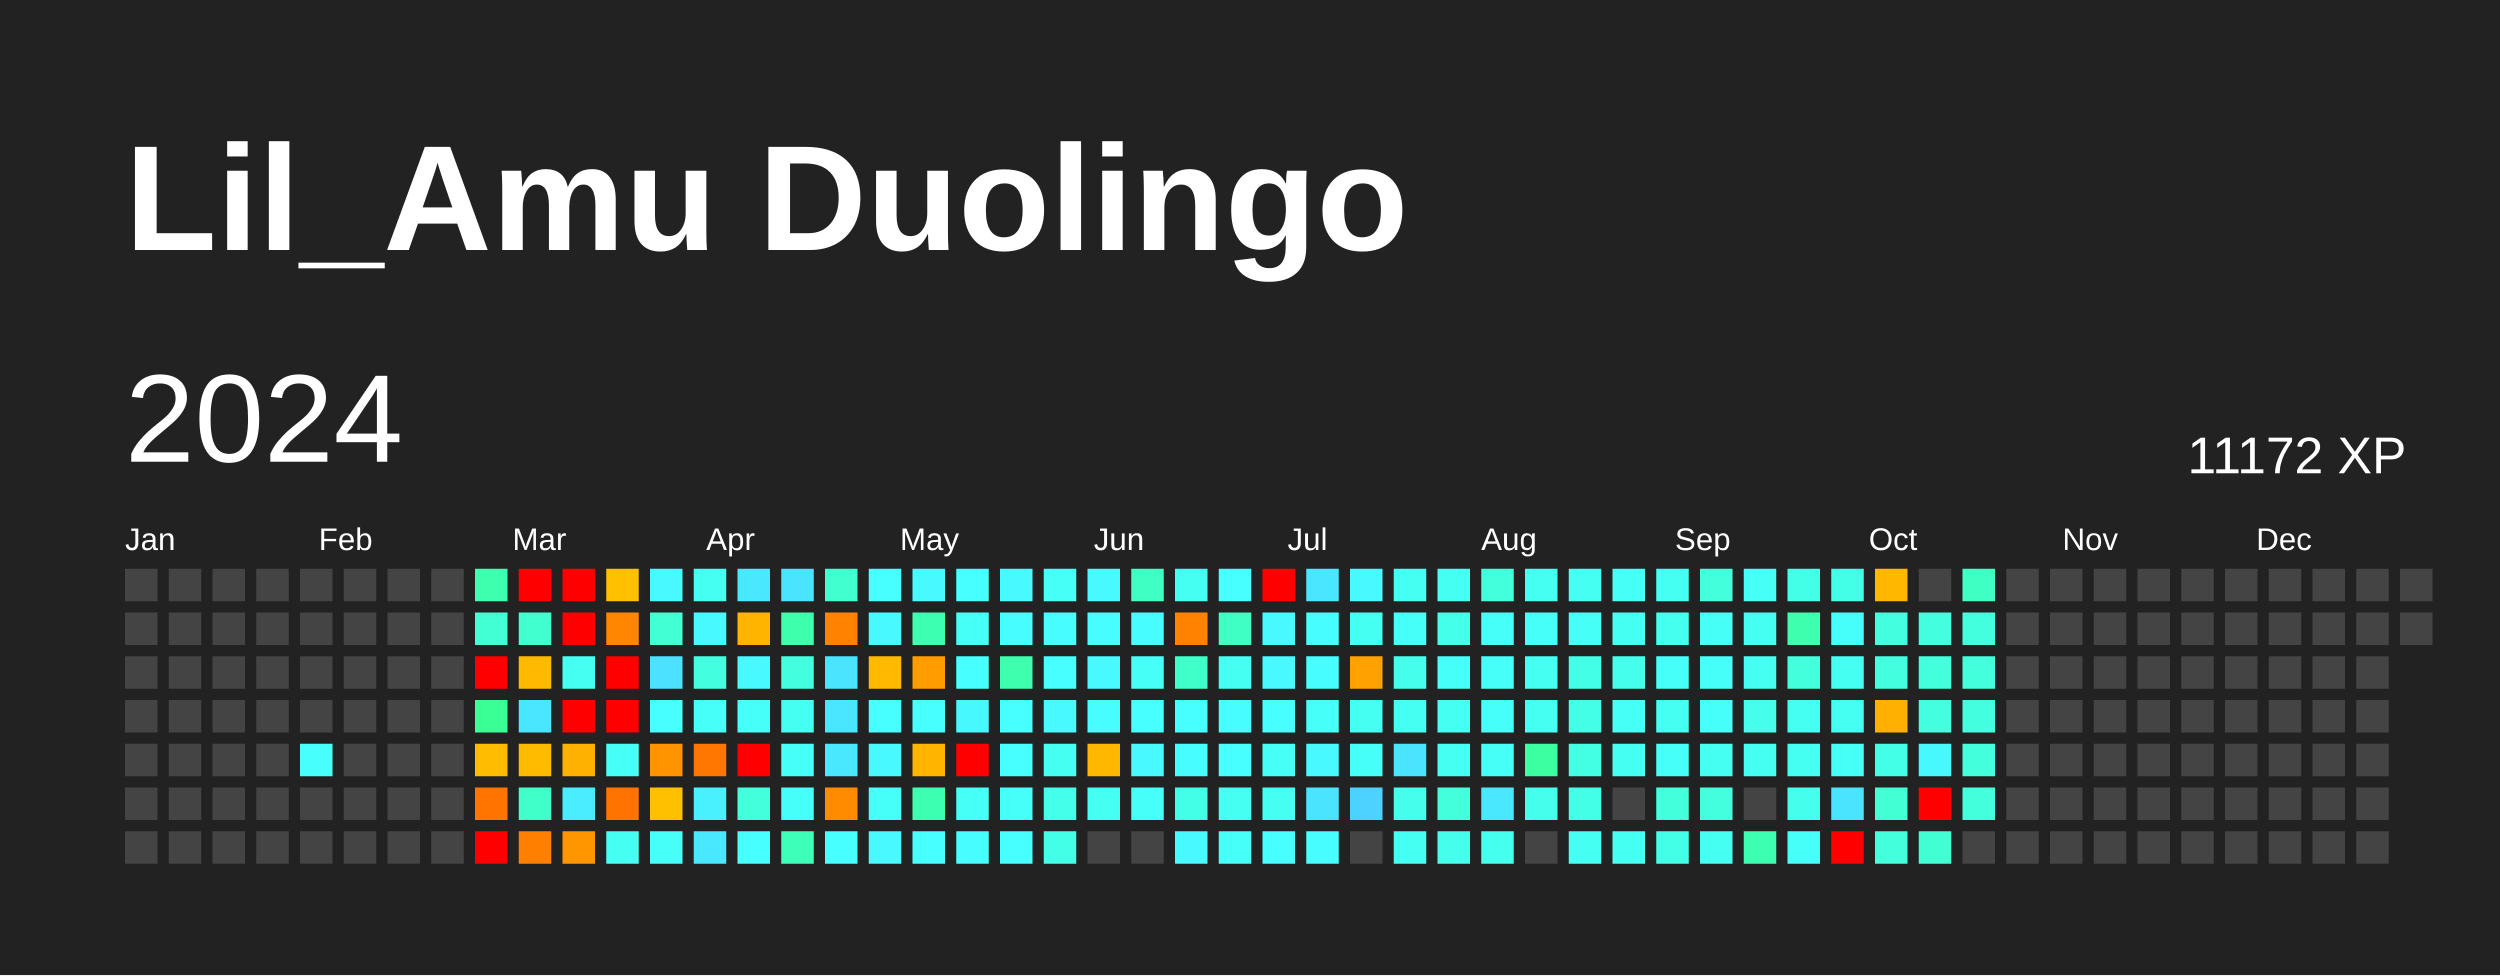
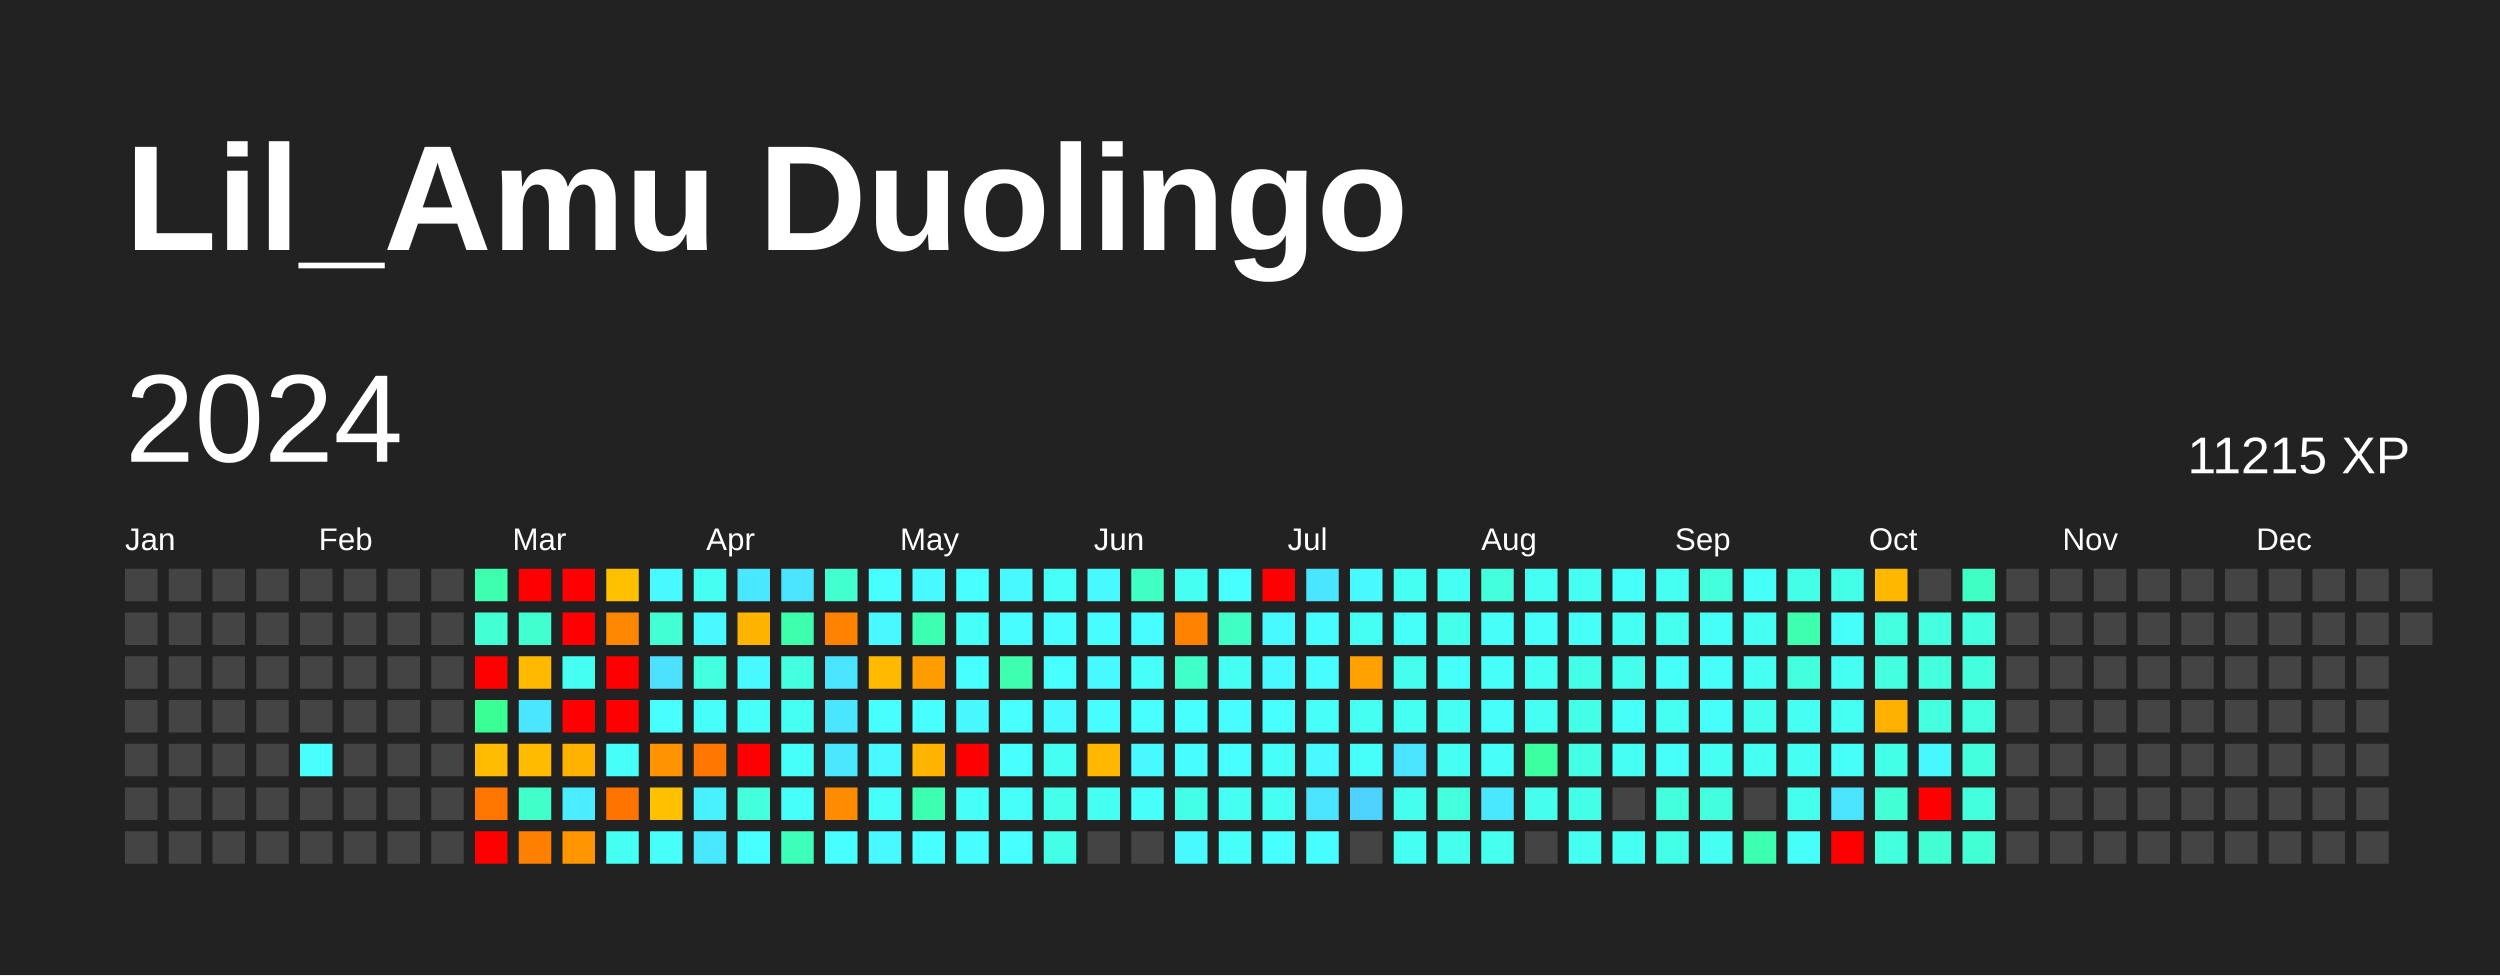
<svg xmlns="http://www.w3.org/2000/svg" baseProfile="full" height="78mm" version="1.1" viewBox="0,0,200,78" width="200mm">
  <defs />
  <rect fill="#222222" height="78" width="200" x="0" y="0" />
  <text fill="#FFFFFF" style="font-size:12px; font-family:Arial; font-weight:bold;" x="10" y="20">Lil_Amu Duolingo</text>
  <text dominant-baseline="hanging" fill="#FFFFFF" style="font-size:10.0px; font-family:Arial;" x="10" y="30">2024</text>
-   <text dominant-baseline="hanging" fill="#FFFFFF" style="font-size:4.125px; font-family:Arial;" x="175" y="35">11172 XP</text>
+   <text dominant-baseline="hanging" fill="#FFFFFF" style="font-size:4.125px; font-family:Arial;" x="175" y="35">11215 XP</text>
  <text fill="#FFFFFF" style="font-size:2.5px; font-family:Arial" x="10.0" y="44">Jan</text>
  <text fill="#FFFFFF" style="font-size:2.5px; font-family:Arial" x="25.5" y="44">Feb</text>
  <text fill="#FFFFFF" style="font-size:2.5px; font-family:Arial" x="41.0" y="44">Mar</text>
  <text fill="#FFFFFF" style="font-size:2.5px; font-family:Arial" x="56.5" y="44">Apr</text>
  <text fill="#FFFFFF" style="font-size:2.5px; font-family:Arial" x="72.0" y="44">May</text>
  <text fill="#FFFFFF" style="font-size:2.5px; font-family:Arial" x="87.5" y="44">Jun</text>
  <text fill="#FFFFFF" style="font-size:2.5px; font-family:Arial" x="103.0" y="44">Jul</text>
  <text fill="#FFFFFF" style="font-size:2.5px; font-family:Arial" x="118.5" y="44">Aug</text>
  <text fill="#FFFFFF" style="font-size:2.5px; font-family:Arial" x="134.0" y="44">Sep</text>
  <text fill="#FFFFFF" style="font-size:2.5px; font-family:Arial" x="149.5" y="44">Oct</text>
  <text fill="#FFFFFF" style="font-size:2.5px; font-family:Arial" x="165.0" y="44">Nov</text>
  <text fill="#FFFFFF" style="font-size:2.5px; font-family:Arial" x="180.5" y="44">Dec</text>
  <rect fill="#444444" height="2.6" width="2.6" x="10.0" y="45.5" />
  <rect fill="#444444" height="2.6" width="2.6" x="10.0" y="49.0" />
  <rect fill="#444444" height="2.6" width="2.6" x="10.0" y="52.5" />
  <rect fill="#444444" height="2.6" width="2.6" x="10.0" y="56.0" />
  <rect fill="#444444" height="2.6" width="2.6" x="10.0" y="59.5" />
  <rect fill="#444444" height="2.6" width="2.6" x="10.0" y="63.0" />
  <rect fill="#444444" height="2.6" width="2.6" x="10.0" y="66.5" />
  <rect fill="#444444" height="2.6" width="2.6" x="13.5" y="45.5" />
  <rect fill="#444444" height="2.6" width="2.6" x="13.5" y="49.0" />
  <rect fill="#444444" height="2.6" width="2.6" x="13.5" y="52.5" />
  <rect fill="#444444" height="2.6" width="2.6" x="13.5" y="56.0" />
  <rect fill="#444444" height="2.6" width="2.6" x="13.5" y="59.5" />
  <rect fill="#444444" height="2.6" width="2.6" x="13.5" y="63.0" />
  <rect fill="#444444" height="2.6" width="2.6" x="13.5" y="66.5" />
  <rect fill="#444444" height="2.6" width="2.6" x="17.0" y="45.5" />
  <rect fill="#444444" height="2.6" width="2.6" x="17.0" y="49.0" />
  <rect fill="#444444" height="2.6" width="2.6" x="17.0" y="52.5" />
  <rect fill="#444444" height="2.6" width="2.6" x="17.0" y="56.0" />
  <rect fill="#444444" height="2.6" width="2.6" x="17.0" y="59.5" />
  <rect fill="#444444" height="2.6" width="2.6" x="17.0" y="63.0" />
  <rect fill="#444444" height="2.6" width="2.6" x="17.0" y="66.5" />
  <rect fill="#444444" height="2.6" width="2.6" x="20.5" y="45.5" />
  <rect fill="#444444" height="2.6" width="2.6" x="20.5" y="49.0" />
  <rect fill="#444444" height="2.6" width="2.6" x="20.5" y="52.5" />
  <rect fill="#444444" height="2.6" width="2.6" x="20.5" y="56.0" />
  <rect fill="#444444" height="2.6" width="2.6" x="20.5" y="59.5" />
  <rect fill="#444444" height="2.6" width="2.6" x="20.5" y="63.0" />
  <rect fill="#444444" height="2.6" width="2.6" x="20.5" y="66.5" />
  <rect fill="#444444" height="2.6" width="2.6" x="24.0" y="45.5" />
  <rect fill="#444444" height="2.6" width="2.6" x="24.0" y="49.0" />
  <rect fill="#444444" height="2.6" width="2.6" x="24.0" y="52.5" />
  <rect fill="#444444" height="2.6" width="2.6" x="24.0" y="56.0" />
  <rect fill="#47fffd" height="2.6" width="2.6" x="24.0" y="59.5" />
  <rect fill="#444444" height="2.6" width="2.6" x="24.0" y="63.0" />
  <rect fill="#444444" height="2.6" width="2.6" x="24.0" y="66.5" />
  <rect fill="#444444" height="2.6" width="2.6" x="27.5" y="45.5" />
  <rect fill="#444444" height="2.6" width="2.6" x="27.5" y="49.0" />
  <rect fill="#444444" height="2.6" width="2.6" x="27.5" y="52.5" />
  <rect fill="#444444" height="2.6" width="2.6" x="27.5" y="56.0" />
  <rect fill="#444444" height="2.6" width="2.6" x="27.5" y="59.5" />
  <rect fill="#444444" height="2.6" width="2.6" x="27.5" y="63.0" />
  <rect fill="#444444" height="2.6" width="2.6" x="27.5" y="66.5" />
  <rect fill="#444444" height="2.6" width="2.6" x="31.0" y="45.5" />
  <rect fill="#444444" height="2.6" width="2.6" x="31.0" y="49.0" />
  <rect fill="#444444" height="2.6" width="2.6" x="31.0" y="52.5" />
  <rect fill="#444444" height="2.6" width="2.6" x="31.0" y="56.0" />
  <rect fill="#444444" height="2.6" width="2.6" x="31.0" y="59.5" />
  <rect fill="#444444" height="2.6" width="2.6" x="31.0" y="63.0" />
  <rect fill="#444444" height="2.6" width="2.6" x="31.0" y="66.5" />
  <rect fill="#444444" height="2.6" width="2.6" x="34.5" y="45.5" />
  <rect fill="#444444" height="2.6" width="2.6" x="34.5" y="49.0" />
  <rect fill="#444444" height="2.6" width="2.6" x="34.5" y="52.5" />
  <rect fill="#444444" height="2.6" width="2.6" x="34.5" y="56.0" />
  <rect fill="#444444" height="2.6" width="2.6" x="34.5" y="59.5" />
  <rect fill="#444444" height="2.6" width="2.6" x="34.5" y="63.0" />
  <rect fill="#444444" height="2.6" width="2.6" x="34.5" y="66.5" />
  <rect fill="#3dffae" height="2.6" width="2.6" x="38.0" y="45.5" />
  <rect fill="#42ffd4" height="2.6" width="2.6" x="38.0" y="49.0" />
  <rect fill="red" height="2.6" width="2.6" x="38.0" y="52.5" />
  <rect fill="#3aff94" height="2.6" width="2.6" x="38.0" y="56.0" />
  <rect fill="#ffbc00" height="2.6" width="2.6" x="38.0" y="59.5" />
  <rect fill="#ff7500" height="2.6" width="2.6" x="38.0" y="63.0" />
  <rect fill="red" height="2.6" width="2.6" x="38.0" y="66.5" />
  <rect fill="red" height="2.6" width="2.6" x="41.5" y="45.5" />
  <rect fill="#41ffcf" height="2.6" width="2.6" x="41.5" y="49.0" />
  <rect fill="#ffba00" height="2.6" width="2.6" x="41.5" y="52.5" />
  <rect fill="#4ae6ff" height="2.6" width="2.6" x="41.5" y="56.0" />
  <rect fill="#ffbb00" height="2.6" width="2.6" x="41.5" y="59.5" />
  <rect fill="#40ffc8" height="2.6" width="2.6" x="41.5" y="63.0" />
  <rect fill="#ff7f00" height="2.6" width="2.6" x="41.5" y="66.5" />
  <rect fill="red" height="2.6" width="2.6" x="45.0" y="45.5" />
  <rect fill="red" height="2.6" width="2.6" x="45.0" y="49.0" />
  <rect fill="#46fff3" height="2.6" width="2.6" x="45.0" y="52.5" />
  <rect fill="red" height="2.6" width="2.6" x="45.0" y="56.0" />
  <rect fill="#ffb100" height="2.6" width="2.6" x="45.0" y="59.5" />
  <rect fill="#49edff" height="2.6" width="2.6" x="45.0" y="63.0" />
  <rect fill="#ff9600" height="2.6" width="2.6" x="45.0" y="66.5" />
  <rect fill="#ffc000" height="2.6" width="2.6" x="48.5" y="45.5" />
  <rect fill="#ff8600" height="2.6" width="2.6" x="48.5" y="49.0" />
  <rect fill="red" height="2.6" width="2.6" x="48.5" y="52.5" />
  <rect fill="red" height="2.6" width="2.6" x="48.5" y="56.0" />
  <rect fill="#46fff6" height="2.6" width="2.6" x="48.5" y="59.5" />
  <rect fill="#ff7400" height="2.6" width="2.6" x="48.5" y="63.0" />
  <rect fill="#46fff3" height="2.6" width="2.6" x="48.5" y="66.5" />
  <rect fill="#48faff" height="2.6" width="2.6" x="52.0" y="45.5" />
  <rect fill="#42ffd4" height="2.6" width="2.6" x="52.0" y="49.0" />
  <rect fill="#4be1ff" height="2.6" width="2.6" x="52.0" y="52.5" />
  <rect fill="#47ffff" height="2.6" width="2.6" x="52.0" y="56.0" />
  <rect fill="#ff9300" height="2.6" width="2.6" x="52.0" y="59.5" />
  <rect fill="#ffc000" height="2.6" width="2.6" x="52.0" y="63.0" />
  <rect fill="#46fff8" height="2.6" width="2.6" x="52.0" y="66.5" />
  <rect fill="#46fff3" height="2.6" width="2.6" x="55.5" y="45.5" />
  <rect fill="#48faff" height="2.6" width="2.6" x="55.5" y="49.0" />
  <rect fill="#43ffe0" height="2.6" width="2.6" x="55.5" y="52.5" />
  <rect fill="#46fff8" height="2.6" width="2.6" x="55.5" y="56.0" />
  <rect fill="#ff7700" height="2.6" width="2.6" x="55.5" y="59.5" />
  <rect fill="#49f1ff" height="2.6" width="2.6" x="55.5" y="63.0" />
  <rect fill="#4ae8ff" height="2.6" width="2.6" x="55.5" y="66.5" />
  <rect fill="#4ae8ff" height="2.6" width="2.6" x="59.0" y="45.5" />
  <rect fill="#ffb400" height="2.6" width="2.6" x="59.0" y="49.0" />
  <rect fill="#48faff" height="2.6" width="2.6" x="59.0" y="52.5" />
  <rect fill="#46fff8" height="2.6" width="2.6" x="59.0" y="56.0" />
  <rect fill="red" height="2.6" width="2.6" x="59.0" y="59.5" />
  <rect fill="#43ffdb" height="2.6" width="2.6" x="59.0" y="63.0" />
  <rect fill="#47ffff" height="2.6" width="2.6" x="59.0" y="66.5" />
  <rect fill="#4be4ff" height="2.6" width="2.6" x="62.5" y="45.5" />
  <rect fill="#3dffac" height="2.6" width="2.6" x="62.5" y="49.0" />
  <rect fill="#43ffe0" height="2.6" width="2.6" x="62.5" y="52.5" />
  <rect fill="#46fff3" height="2.6" width="2.6" x="62.5" y="56.0" />
  <rect fill="#46fff8" height="2.6" width="2.6" x="62.5" y="59.5" />
  <rect fill="#46fffa" height="2.6" width="2.6" x="62.5" y="63.0" />
  <rect fill="#3effb9" height="2.6" width="2.6" x="62.5" y="66.5" />
  <rect fill="#41ffcf" height="2.6" width="2.6" x="66.0" y="45.5" />
  <rect fill="#ff8300" height="2.6" width="2.6" x="66.0" y="49.0" />
  <rect fill="#4be4ff" height="2.6" width="2.6" x="66.0" y="52.5" />
  <rect fill="#4ae6ff" height="2.6" width="2.6" x="66.0" y="56.0" />
  <rect fill="#4ae8ff" height="2.6" width="2.6" x="66.0" y="59.5" />
  <rect fill="#ff8c00" height="2.6" width="2.6" x="66.0" y="63.0" />
  <rect fill="#47ffff" height="2.6" width="2.6" x="66.0" y="66.5" />
  <rect fill="#47ffff" height="2.6" width="2.6" x="69.5" y="45.5" />
  <rect fill="#48faff" height="2.6" width="2.6" x="69.5" y="49.0" />
  <rect fill="#ffba00" height="2.6" width="2.6" x="69.5" y="52.5" />
  <rect fill="#47ffff" height="2.6" width="2.6" x="69.5" y="56.0" />
  <rect fill="#48faff" height="2.6" width="2.6" x="69.5" y="59.5" />
  <rect fill="#46fff8" height="2.6" width="2.6" x="69.5" y="63.0" />
  <rect fill="#48faff" height="2.6" width="2.6" x="69.5" y="66.5" />
  <rect fill="#48faff" height="2.6" width="2.6" x="73.0" y="45.5" />
  <rect fill="#3dffb1" height="2.6" width="2.6" x="73.0" y="49.0" />
  <rect fill="#ff9c00" height="2.6" width="2.6" x="73.0" y="52.5" />
  <rect fill="#47ffff" height="2.6" width="2.6" x="73.0" y="56.0" />
  <rect fill="#ffb500" height="2.6" width="2.6" x="73.0" y="59.5" />
  <rect fill="#3dffb1" height="2.6" width="2.6" x="73.0" y="63.0" />
  <rect fill="#47ffff" height="2.6" width="2.6" x="73.0" y="66.5" />
  <rect fill="#47ffff" height="2.6" width="2.6" x="76.5" y="45.5" />
  <rect fill="#46fff6" height="2.6" width="2.6" x="76.5" y="49.0" />
  <rect fill="#47ffff" height="2.6" width="2.6" x="76.5" y="52.5" />
  <rect fill="#48f8ff" height="2.6" width="2.6" x="76.5" y="56.0" />
  <rect fill="red" height="2.6" width="2.6" x="76.5" y="59.5" />
  <rect fill="#46fff6" height="2.6" width="2.6" x="76.5" y="63.0" />
  <rect fill="#47fdff" height="2.6" width="2.6" x="76.5" y="66.5" />
  <rect fill="#48faff" height="2.6" width="2.6" x="80.0" y="45.5" />
  <rect fill="#47fdff" height="2.6" width="2.6" x="80.0" y="49.0" />
  <rect fill="#3dffae" height="2.6" width="2.6" x="80.0" y="52.5" />
  <rect fill="#47ffff" height="2.6" width="2.6" x="80.0" y="56.0" />
  <rect fill="#47ffff" height="2.6" width="2.6" x="80.0" y="59.5" />
  <rect fill="#46fff8" height="2.6" width="2.6" x="80.0" y="63.0" />
  <rect fill="#47ffff" height="2.6" width="2.6" x="80.0" y="66.5" />
  <rect fill="#46fff6" height="2.6" width="2.6" x="83.5" y="45.5" />
  <rect fill="#47fdff" height="2.6" width="2.6" x="83.5" y="49.0" />
  <rect fill="#47ffff" height="2.6" width="2.6" x="83.5" y="52.5" />
  <rect fill="#48faff" height="2.6" width="2.6" x="83.5" y="56.0" />
  <rect fill="#46fff3" height="2.6" width="2.6" x="83.5" y="59.5" />
  <rect fill="#44ffea" height="2.6" width="2.6" x="83.5" y="63.0" />
  <rect fill="#44ffe8" height="2.6" width="2.6" x="83.5" y="66.5" />
  <rect fill="#48faff" height="2.6" width="2.6" x="87.0" y="45.5" />
  <rect fill="#47fdff" height="2.6" width="2.6" x="87.0" y="49.0" />
  <rect fill="#48faff" height="2.6" width="2.6" x="87.0" y="52.5" />
  <rect fill="#47fdff" height="2.6" width="2.6" x="87.0" y="56.0" />
  <rect fill="#ffb700" height="2.6" width="2.6" x="87.0" y="59.5" />
  <rect fill="#46fff3" height="2.6" width="2.6" x="87.0" y="63.0" />
  <rect fill="#444444" height="2.6" width="2.6" x="87.0" y="66.5" />
  <rect fill="#40ffc3" height="2.6" width="2.6" x="90.5" y="45.5" />
  <rect fill="#47fdff" height="2.6" width="2.6" x="90.5" y="49.0" />
  <rect fill="#46fff6" height="2.6" width="2.6" x="90.5" y="52.5" />
  <rect fill="#47ffff" height="2.6" width="2.6" x="90.5" y="56.0" />
  <rect fill="#48faff" height="2.6" width="2.6" x="90.5" y="59.5" />
  <rect fill="#46fff8" height="2.6" width="2.6" x="90.5" y="63.0" />
  <rect fill="#444444" height="2.6" width="2.6" x="90.5" y="66.5" />
  <rect fill="#46fff3" height="2.6" width="2.6" x="94.0" y="45.5" />
  <rect fill="#ff8300" height="2.6" width="2.6" x="94.0" y="49.0" />
  <rect fill="#40ffc8" height="2.6" width="2.6" x="94.0" y="52.5" />
  <rect fill="#47ffff" height="2.6" width="2.6" x="94.0" y="56.0" />
  <rect fill="#47fdff" height="2.6" width="2.6" x="94.0" y="59.5" />
  <rect fill="#44ffe8" height="2.6" width="2.6" x="94.0" y="63.0" />
  <rect fill="#48faff" height="2.6" width="2.6" x="94.0" y="66.5" />
  <rect fill="#47ffff" height="2.6" width="2.6" x="97.5" y="45.5" />
  <rect fill="#40ffc5" height="2.6" width="2.6" x="97.5" y="49.0" />
  <rect fill="#46fff3" height="2.6" width="2.6" x="97.5" y="52.5" />
  <rect fill="#47fdff" height="2.6" width="2.6" x="97.5" y="56.0" />
  <rect fill="#47ffff" height="2.6" width="2.6" x="97.5" y="59.5" />
  <rect fill="#46fff3" height="2.6" width="2.6" x="97.5" y="63.0" />
  <rect fill="#46fff8" height="2.6" width="2.6" x="97.5" y="66.5" />
  <rect fill="red" height="2.6" width="2.6" x="101.0" y="45.5" />
  <rect fill="#48faff" height="2.6" width="2.6" x="101.0" y="49.0" />
  <rect fill="#48faff" height="2.6" width="2.6" x="101.0" y="52.5" />
  <rect fill="#47ffff" height="2.6" width="2.6" x="101.0" y="56.0" />
  <rect fill="#46fff6" height="2.6" width="2.6" x="101.0" y="59.5" />
  <rect fill="#46fff3" height="2.6" width="2.6" x="101.0" y="63.0" />
  <rect fill="#47ffff" height="2.6" width="2.6" x="101.0" y="66.5" />
  <rect fill="#4ae6ff" height="2.6" width="2.6" x="104.5" y="45.5" />
  <rect fill="#47fdff" height="2.6" width="2.6" x="104.5" y="49.0" />
  <rect fill="#47fdff" height="2.6" width="2.6" x="104.5" y="52.5" />
  <rect fill="#46fff8" height="2.6" width="2.6" x="104.5" y="56.0" />
  <rect fill="#48faff" height="2.6" width="2.6" x="104.5" y="59.5" />
  <rect fill="#4be4ff" height="2.6" width="2.6" x="104.5" y="63.0" />
  <rect fill="#47fdff" height="2.6" width="2.6" x="104.5" y="66.5" />
  <rect fill="#48faff" height="2.6" width="2.6" x="108.0" y="45.5" />
  <rect fill="#46fff3" height="2.6" width="2.6" x="108.0" y="49.0" />
  <rect fill="#ffa100" height="2.6" width="2.6" x="108.0" y="52.5" />
  <rect fill="#46fff3" height="2.6" width="2.6" x="108.0" y="56.0" />
  <rect fill="#46fff8" height="2.6" width="2.6" x="108.0" y="59.5" />
  <rect fill="#4dd2ff" height="2.6" width="2.6" x="108.0" y="63.0" />
  <rect fill="#444444" height="2.6" width="2.6" x="108.0" y="66.5" />
  <rect fill="#46fff3" height="2.6" width="2.6" x="111.5" y="45.5" />
  <rect fill="#46fff8" height="2.6" width="2.6" x="111.5" y="49.0" />
  <rect fill="#45ffec" height="2.6" width="2.6" x="111.5" y="52.5" />
  <rect fill="#46fff3" height="2.6" width="2.6" x="111.5" y="56.0" />
  <rect fill="#4be4ff" height="2.6" width="2.6" x="111.5" y="59.5" />
  <rect fill="#45ffec" height="2.6" width="2.6" x="111.5" y="63.0" />
  <rect fill="#46fff3" height="2.6" width="2.6" x="111.5" y="66.5" />
  <rect fill="#46fff3" height="2.6" width="2.6" x="115.0" y="45.5" />
  <rect fill="#44ffea" height="2.6" width="2.6" x="115.0" y="49.0" />
  <rect fill="#46fff8" height="2.6" width="2.6" x="115.0" y="52.5" />
  <rect fill="#46fff3" height="2.6" width="2.6" x="115.0" y="56.0" />
  <rect fill="#46fff3" height="2.6" width="2.6" x="115.0" y="59.5" />
  <rect fill="#43ffdb" height="2.6" width="2.6" x="115.0" y="63.0" />
  <rect fill="#45ffec" height="2.6" width="2.6" x="115.0" y="66.5" />
  <rect fill="#43ffdb" height="2.6" width="2.6" x="118.5" y="45.5" />
  <rect fill="#46fff8" height="2.6" width="2.6" x="118.5" y="49.0" />
  <rect fill="#46fff8" height="2.6" width="2.6" x="118.5" y="52.5" />
  <rect fill="#46fffa" height="2.6" width="2.6" x="118.5" y="56.0" />
  <rect fill="#46fff6" height="2.6" width="2.6" x="118.5" y="59.5" />
  <rect fill="#4ae8ff" height="2.6" width="2.6" x="118.5" y="63.0" />
  <rect fill="#45ffef" height="2.6" width="2.6" x="118.5" y="66.5" />
  <rect fill="#46fff3" height="2.6" width="2.6" x="122.0" y="45.5" />
  <rect fill="#46fff8" height="2.6" width="2.6" x="122.0" y="49.0" />
  <rect fill="#46fff3" height="2.6" width="2.6" x="122.0" y="52.5" />
  <rect fill="#46fff3" height="2.6" width="2.6" x="122.0" y="56.0" />
  <rect fill="#3cffa2" height="2.6" width="2.6" x="122.0" y="59.5" />
  <rect fill="#45ffec" height="2.6" width="2.6" x="122.0" y="63.0" />
  <rect fill="#444444" height="2.6" width="2.6" x="122.0" y="66.5" />
  <rect fill="#46fff3" height="2.6" width="2.6" x="125.5" y="45.5" />
  <rect fill="#46fff6" height="2.6" width="2.6" x="125.5" y="49.0" />
  <rect fill="#44ffe8" height="2.6" width="2.6" x="125.5" y="52.5" />
  <rect fill="#44ffe8" height="2.6" width="2.6" x="125.5" y="56.0" />
  <rect fill="#43ffe3" height="2.6" width="2.6" x="125.5" y="59.5" />
  <rect fill="#44ffe8" height="2.6" width="2.6" x="125.5" y="63.0" />
  <rect fill="#46fff3" height="2.6" width="2.6" x="125.5" y="66.5" />
  <rect fill="#46fff6" height="2.6" width="2.6" x="129.0" y="45.5" />
  <rect fill="#46fff3" height="2.6" width="2.6" x="129.0" y="49.0" />
  <rect fill="#45ffec" height="2.6" width="2.6" x="129.0" y="52.5" />
  <rect fill="#46fff6" height="2.6" width="2.6" x="129.0" y="56.0" />
  <rect fill="#46fff3" height="2.6" width="2.6" x="129.0" y="59.5" />
  <rect fill="#444444" height="2.6" width="2.6" x="129.0" y="63.0" />
  <rect fill="#46fff3" height="2.6" width="2.6" x="129.0" y="66.5" />
  <rect fill="#46fff3" height="2.6" width="2.6" x="132.5" y="45.5" />
  <rect fill="#45ffef" height="2.6" width="2.6" x="132.5" y="49.0" />
  <rect fill="#46fff8" height="2.6" width="2.6" x="132.5" y="52.5" />
  <rect fill="#46fff3" height="2.6" width="2.6" x="132.5" y="56.0" />
  <rect fill="#46fff8" height="2.6" width="2.6" x="132.5" y="59.5" />
  <rect fill="#43ffdb" height="2.6" width="2.6" x="132.5" y="63.0" />
  <rect fill="#44ffe8" height="2.6" width="2.6" x="132.5" y="66.5" />
  <rect fill="#43ffdb" height="2.6" width="2.6" x="136.0" y="45.5" />
  <rect fill="#46fff6" height="2.6" width="2.6" x="136.0" y="49.0" />
  <rect fill="#46fff8" height="2.6" width="2.6" x="136.0" y="52.5" />
  <rect fill="#46fffa" height="2.6" width="2.6" x="136.0" y="56.0" />
  <rect fill="#46fff3" height="2.6" width="2.6" x="136.0" y="59.5" />
  <rect fill="#43ffde" height="2.6" width="2.6" x="136.0" y="63.0" />
  <rect fill="#46fff3" height="2.6" width="2.6" x="136.0" y="66.5" />
  <rect fill="#46fff6" height="2.6" width="2.6" x="139.5" y="45.5" />
  <rect fill="#46fff3" height="2.6" width="2.6" x="139.5" y="49.0" />
  <rect fill="#46fff3" height="2.6" width="2.6" x="139.5" y="52.5" />
  <rect fill="#45ffec" height="2.6" width="2.6" x="139.5" y="56.0" />
  <rect fill="#46fff3" height="2.6" width="2.6" x="139.5" y="59.5" />
  <rect fill="#444444" height="2.6" width="2.6" x="139.5" y="63.0" />
  <rect fill="#3dffb1" height="2.6" width="2.6" x="139.5" y="66.5" />
  <rect fill="#44ffe8" height="2.6" width="2.6" x="143.0" y="45.5" />
  <rect fill="#3dffae" height="2.6" width="2.6" x="143.0" y="49.0" />
  <rect fill="#43ffdb" height="2.6" width="2.6" x="143.0" y="52.5" />
  <rect fill="#46fff3" height="2.6" width="2.6" x="143.0" y="56.0" />
  <rect fill="#46fff3" height="2.6" width="2.6" x="143.0" y="59.5" />
  <rect fill="#45ffec" height="2.6" width="2.6" x="143.0" y="63.0" />
  <rect fill="#46fff8" height="2.6" width="2.6" x="143.0" y="66.5" />
  <rect fill="#44ffe8" height="2.6" width="2.6" x="146.5" y="45.5" />
  <rect fill="#46fffa" height="2.6" width="2.6" x="146.5" y="49.0" />
  <rect fill="#46fff3" height="2.6" width="2.6" x="146.5" y="52.5" />
  <rect fill="#46fff3" height="2.6" width="2.6" x="146.5" y="56.0" />
  <rect fill="#46fff6" height="2.6" width="2.6" x="146.5" y="59.5" />
  <rect fill="#4be4ff" height="2.6" width="2.6" x="146.5" y="63.0" />
  <rect fill="red" height="2.6" width="2.6" x="146.5" y="66.5" />
  <rect fill="#ffb700" height="2.6" width="2.6" x="150.0" y="45.5" />
  <rect fill="#43ffe0" height="2.6" width="2.6" x="150.0" y="49.0" />
  <rect fill="#43ffe0" height="2.6" width="2.6" x="150.0" y="52.5" />
  <rect fill="#ffb000" height="2.6" width="2.6" x="150.0" y="56.0" />
  <rect fill="#44ffe8" height="2.6" width="2.6" x="150.0" y="59.5" />
  <rect fill="#42ffd4" height="2.6" width="2.6" x="150.0" y="63.0" />
  <rect fill="#43ffdb" height="2.6" width="2.6" x="150.0" y="66.5" />
  <rect fill="#444444" height="2.6" width="2.6" x="153.5" y="45.5" />
  <rect fill="#43ffe0" height="2.6" width="2.6" x="153.5" y="49.0" />
  <rect fill="#43ffdb" height="2.6" width="2.6" x="153.5" y="52.5" />
  <rect fill="#43ffe0" height="2.6" width="2.6" x="153.5" y="56.0" />
  <rect fill="#48f8ff" height="2.6" width="2.6" x="153.5" y="59.5" />
  <rect fill="red" height="2.6" width="2.6" x="153.5" y="63.0" />
  <rect fill="#41ffd2" height="2.6" width="2.6" x="153.5" y="66.5" />
  <rect fill="#40ffc3" height="2.6" width="2.6" x="157.0" y="45.5" />
  <rect fill="#43ffde" height="2.6" width="2.6" x="157.0" y="49.0" />
  <rect fill="#43ffdb" height="2.6" width="2.6" x="157.0" y="52.5" />
  <rect fill="#43ffe0" height="2.6" width="2.6" x="157.0" y="56.0" />
  <rect fill="#43ffdb" height="2.6" width="2.6" x="157.0" y="59.5" />
  <rect fill="#43ffdb" height="2.6" width="2.6" x="157.0" y="63.0" />
-   <rect fill="#444444" height="2.6" width="2.6" x="157.0" y="66.5" />
+   <rect fill="#42ffd4" height="2.6" width="2.6" x="157.0" y="66.5" />
  <rect fill="#444444" height="2.6" width="2.6" x="160.5" y="45.5" />
  <rect fill="#444444" height="2.6" width="2.6" x="160.5" y="49.0" />
  <rect fill="#444444" height="2.6" width="2.6" x="160.5" y="52.5" />
  <rect fill="#444444" height="2.6" width="2.6" x="160.5" y="56.0" />
  <rect fill="#444444" height="2.6" width="2.6" x="160.5" y="59.5" />
  <rect fill="#444444" height="2.6" width="2.6" x="160.5" y="63.0" />
  <rect fill="#444444" height="2.6" width="2.6" x="160.5" y="66.5" />
  <rect fill="#444444" height="2.6" width="2.6" x="164.0" y="45.5" />
  <rect fill="#444444" height="2.6" width="2.6" x="164.0" y="49.0" />
  <rect fill="#444444" height="2.6" width="2.6" x="164.0" y="52.5" />
  <rect fill="#444444" height="2.6" width="2.6" x="164.0" y="56.0" />
  <rect fill="#444444" height="2.6" width="2.6" x="164.0" y="59.5" />
  <rect fill="#444444" height="2.6" width="2.6" x="164.0" y="63.0" />
  <rect fill="#444444" height="2.6" width="2.6" x="164.0" y="66.5" />
  <rect fill="#444444" height="2.6" width="2.6" x="167.5" y="45.5" />
  <rect fill="#444444" height="2.6" width="2.6" x="167.5" y="49.0" />
  <rect fill="#444444" height="2.6" width="2.6" x="167.5" y="52.5" />
  <rect fill="#444444" height="2.6" width="2.6" x="167.5" y="56.0" />
  <rect fill="#444444" height="2.6" width="2.6" x="167.5" y="59.5" />
  <rect fill="#444444" height="2.6" width="2.6" x="167.5" y="63.0" />
  <rect fill="#444444" height="2.6" width="2.6" x="167.5" y="66.5" />
  <rect fill="#444444" height="2.6" width="2.6" x="171.0" y="45.5" />
  <rect fill="#444444" height="2.6" width="2.6" x="171.0" y="49.0" />
  <rect fill="#444444" height="2.6" width="2.6" x="171.0" y="52.5" />
  <rect fill="#444444" height="2.6" width="2.6" x="171.0" y="56.0" />
  <rect fill="#444444" height="2.6" width="2.6" x="171.0" y="59.5" />
  <rect fill="#444444" height="2.6" width="2.6" x="171.0" y="63.0" />
  <rect fill="#444444" height="2.6" width="2.6" x="171.0" y="66.5" />
  <rect fill="#444444" height="2.6" width="2.6" x="174.5" y="45.5" />
  <rect fill="#444444" height="2.6" width="2.6" x="174.5" y="49.0" />
  <rect fill="#444444" height="2.6" width="2.6" x="174.5" y="52.5" />
  <rect fill="#444444" height="2.6" width="2.6" x="174.5" y="56.0" />
  <rect fill="#444444" height="2.6" width="2.6" x="174.5" y="59.5" />
  <rect fill="#444444" height="2.6" width="2.6" x="174.5" y="63.0" />
  <rect fill="#444444" height="2.6" width="2.6" x="174.5" y="66.5" />
  <rect fill="#444444" height="2.6" width="2.6" x="178.0" y="45.5" />
  <rect fill="#444444" height="2.6" width="2.6" x="178.0" y="49.0" />
  <rect fill="#444444" height="2.6" width="2.6" x="178.0" y="52.5" />
  <rect fill="#444444" height="2.6" width="2.6" x="178.0" y="56.0" />
  <rect fill="#444444" height="2.6" width="2.6" x="178.0" y="59.5" />
  <rect fill="#444444" height="2.6" width="2.6" x="178.0" y="63.0" />
  <rect fill="#444444" height="2.6" width="2.6" x="178.0" y="66.5" />
  <rect fill="#444444" height="2.6" width="2.6" x="181.5" y="45.5" />
  <rect fill="#444444" height="2.6" width="2.6" x="181.5" y="49.0" />
  <rect fill="#444444" height="2.6" width="2.6" x="181.5" y="52.5" />
  <rect fill="#444444" height="2.6" width="2.6" x="181.5" y="56.0" />
  <rect fill="#444444" height="2.6" width="2.6" x="181.5" y="59.5" />
  <rect fill="#444444" height="2.6" width="2.6" x="181.5" y="63.0" />
  <rect fill="#444444" height="2.6" width="2.6" x="181.5" y="66.5" />
  <rect fill="#444444" height="2.6" width="2.6" x="185.0" y="45.5" />
  <rect fill="#444444" height="2.6" width="2.6" x="185.0" y="49.0" />
  <rect fill="#444444" height="2.6" width="2.6" x="185.0" y="52.5" />
  <rect fill="#444444" height="2.6" width="2.6" x="185.0" y="56.0" />
  <rect fill="#444444" height="2.6" width="2.6" x="185.0" y="59.5" />
  <rect fill="#444444" height="2.6" width="2.6" x="185.0" y="63.0" />
  <rect fill="#444444" height="2.6" width="2.6" x="185.0" y="66.5" />
  <rect fill="#444444" height="2.6" width="2.6" x="188.5" y="45.5" />
  <rect fill="#444444" height="2.6" width="2.6" x="188.5" y="49.0" />
  <rect fill="#444444" height="2.6" width="2.6" x="188.5" y="52.5" />
  <rect fill="#444444" height="2.6" width="2.6" x="188.5" y="56.0" />
  <rect fill="#444444" height="2.6" width="2.6" x="188.5" y="59.5" />
  <rect fill="#444444" height="2.6" width="2.6" x="188.5" y="63.0" />
  <rect fill="#444444" height="2.6" width="2.6" x="188.5" y="66.5" />
  <rect fill="#444444" height="2.6" width="2.6" x="192.0" y="45.5" />
  <rect fill="#444444" height="2.6" width="2.6" x="192.0" y="49.0" />
</svg>
